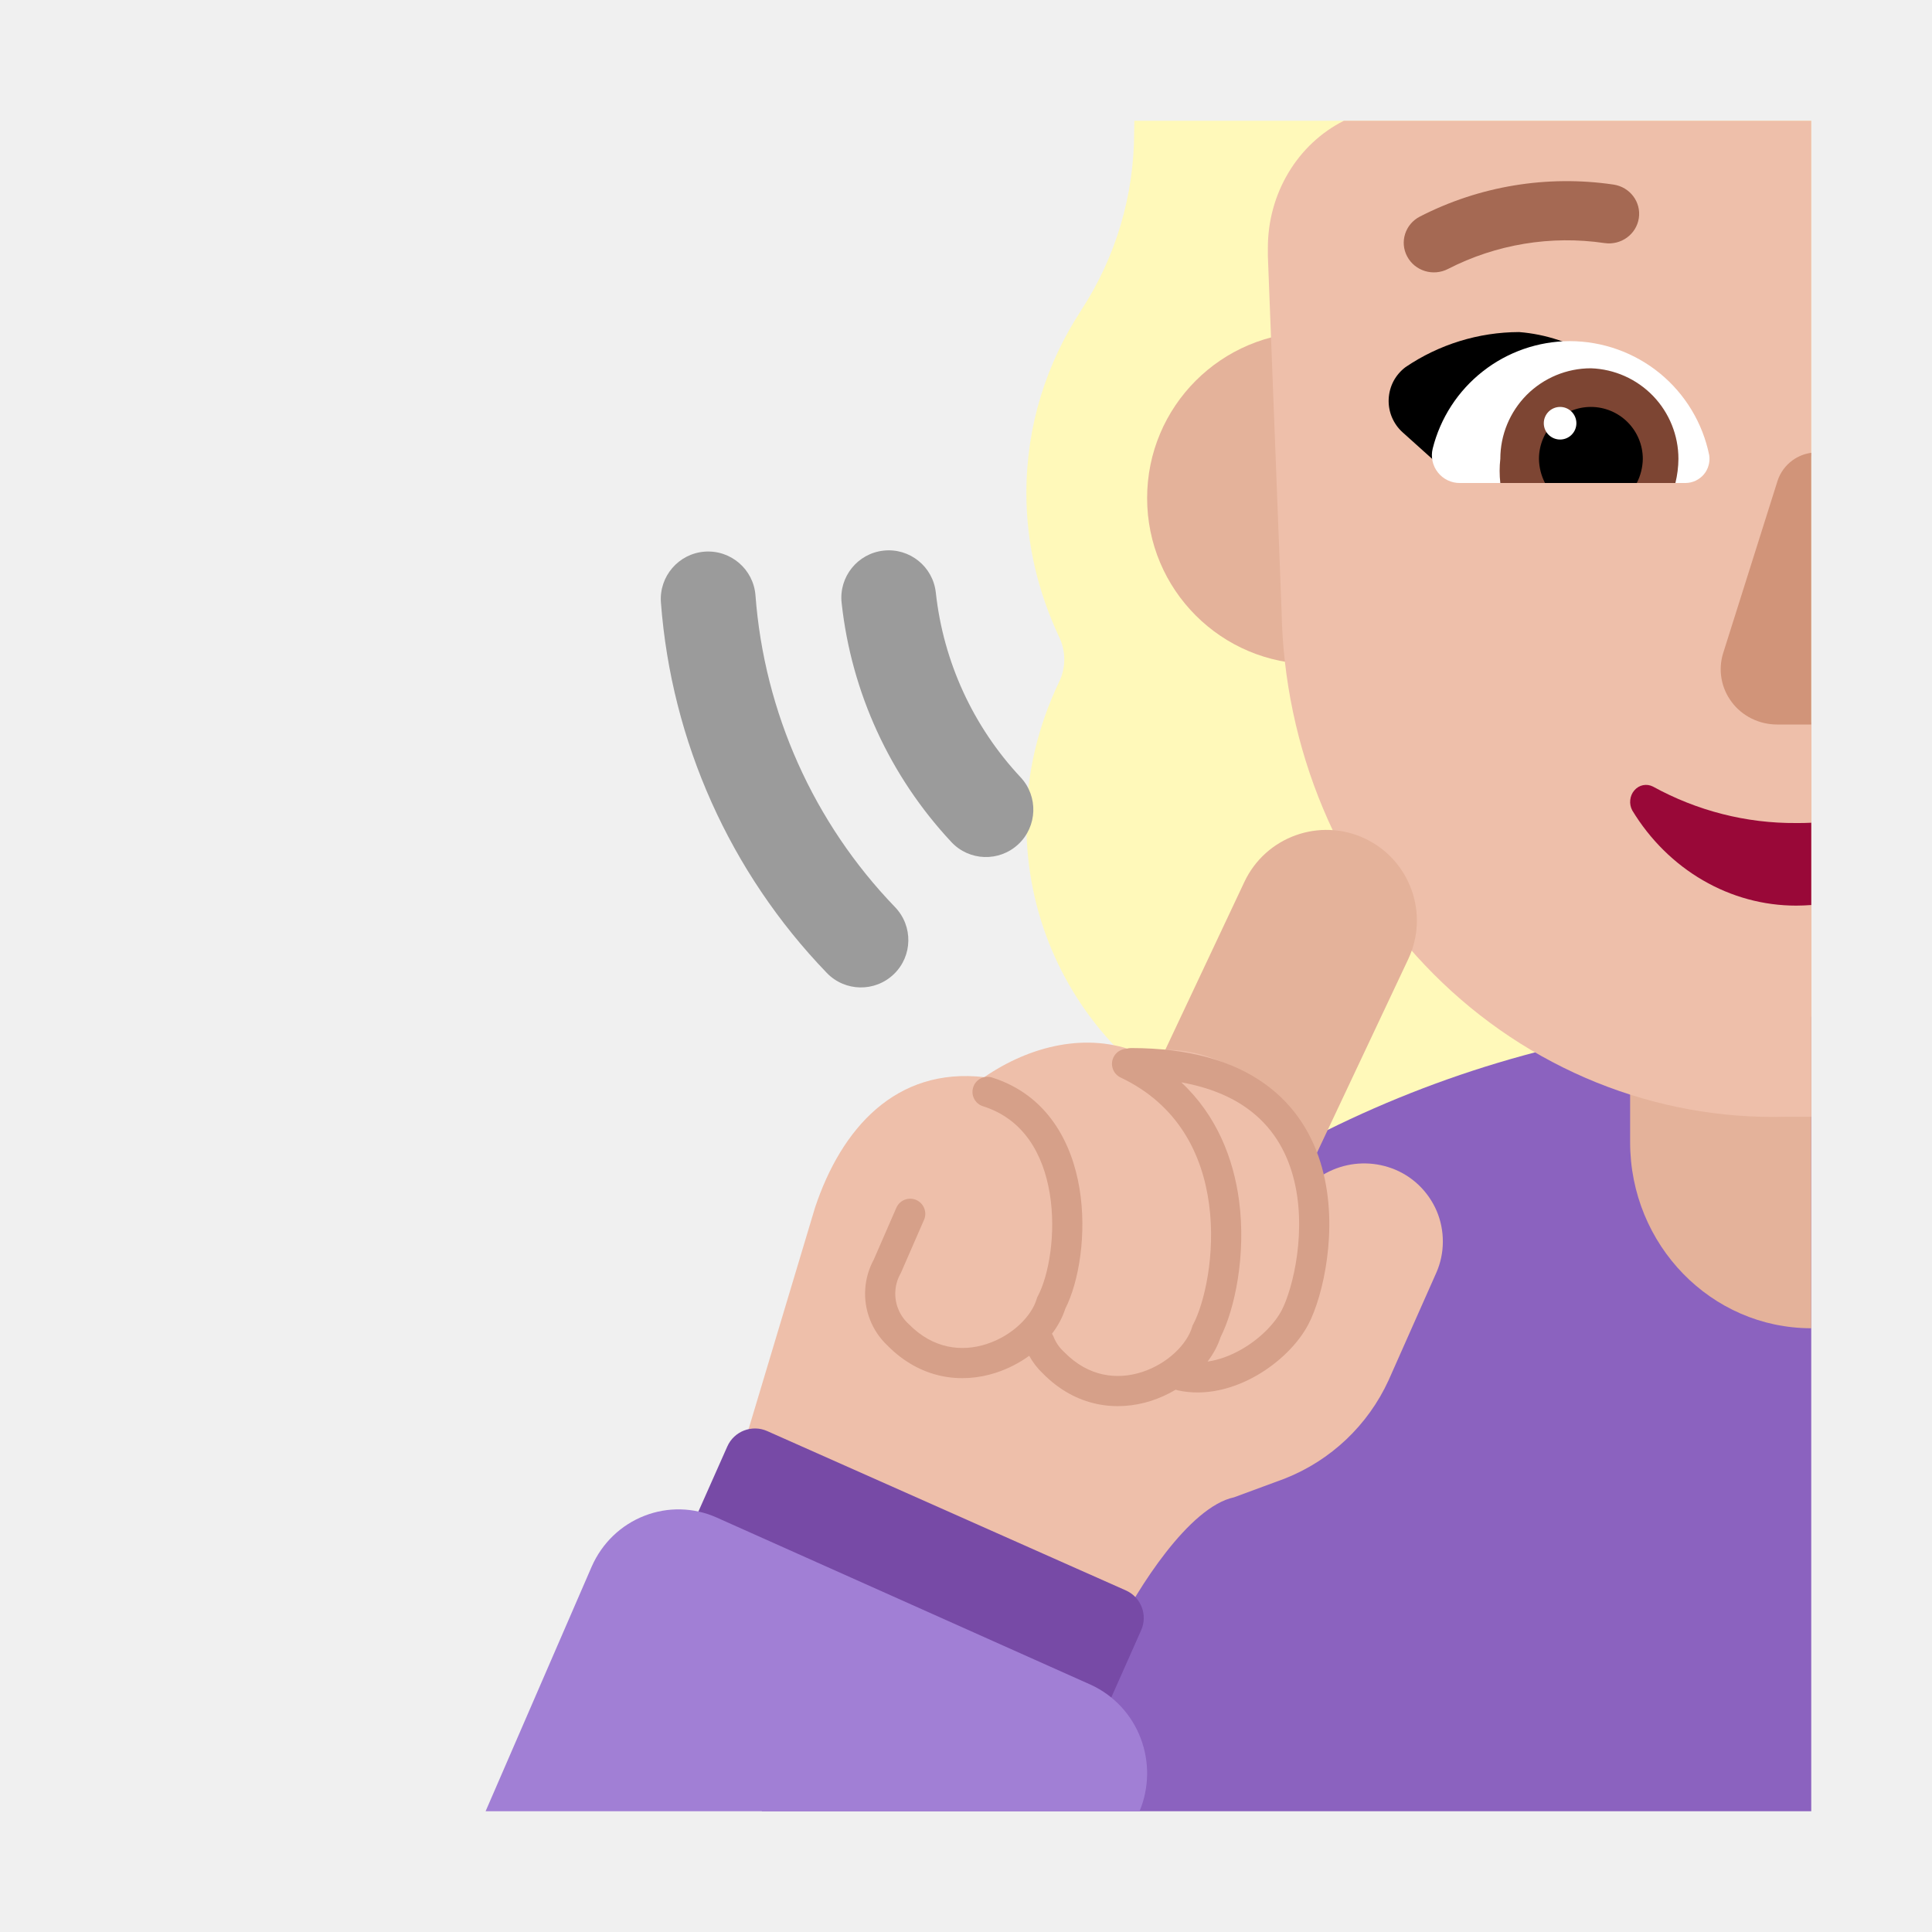
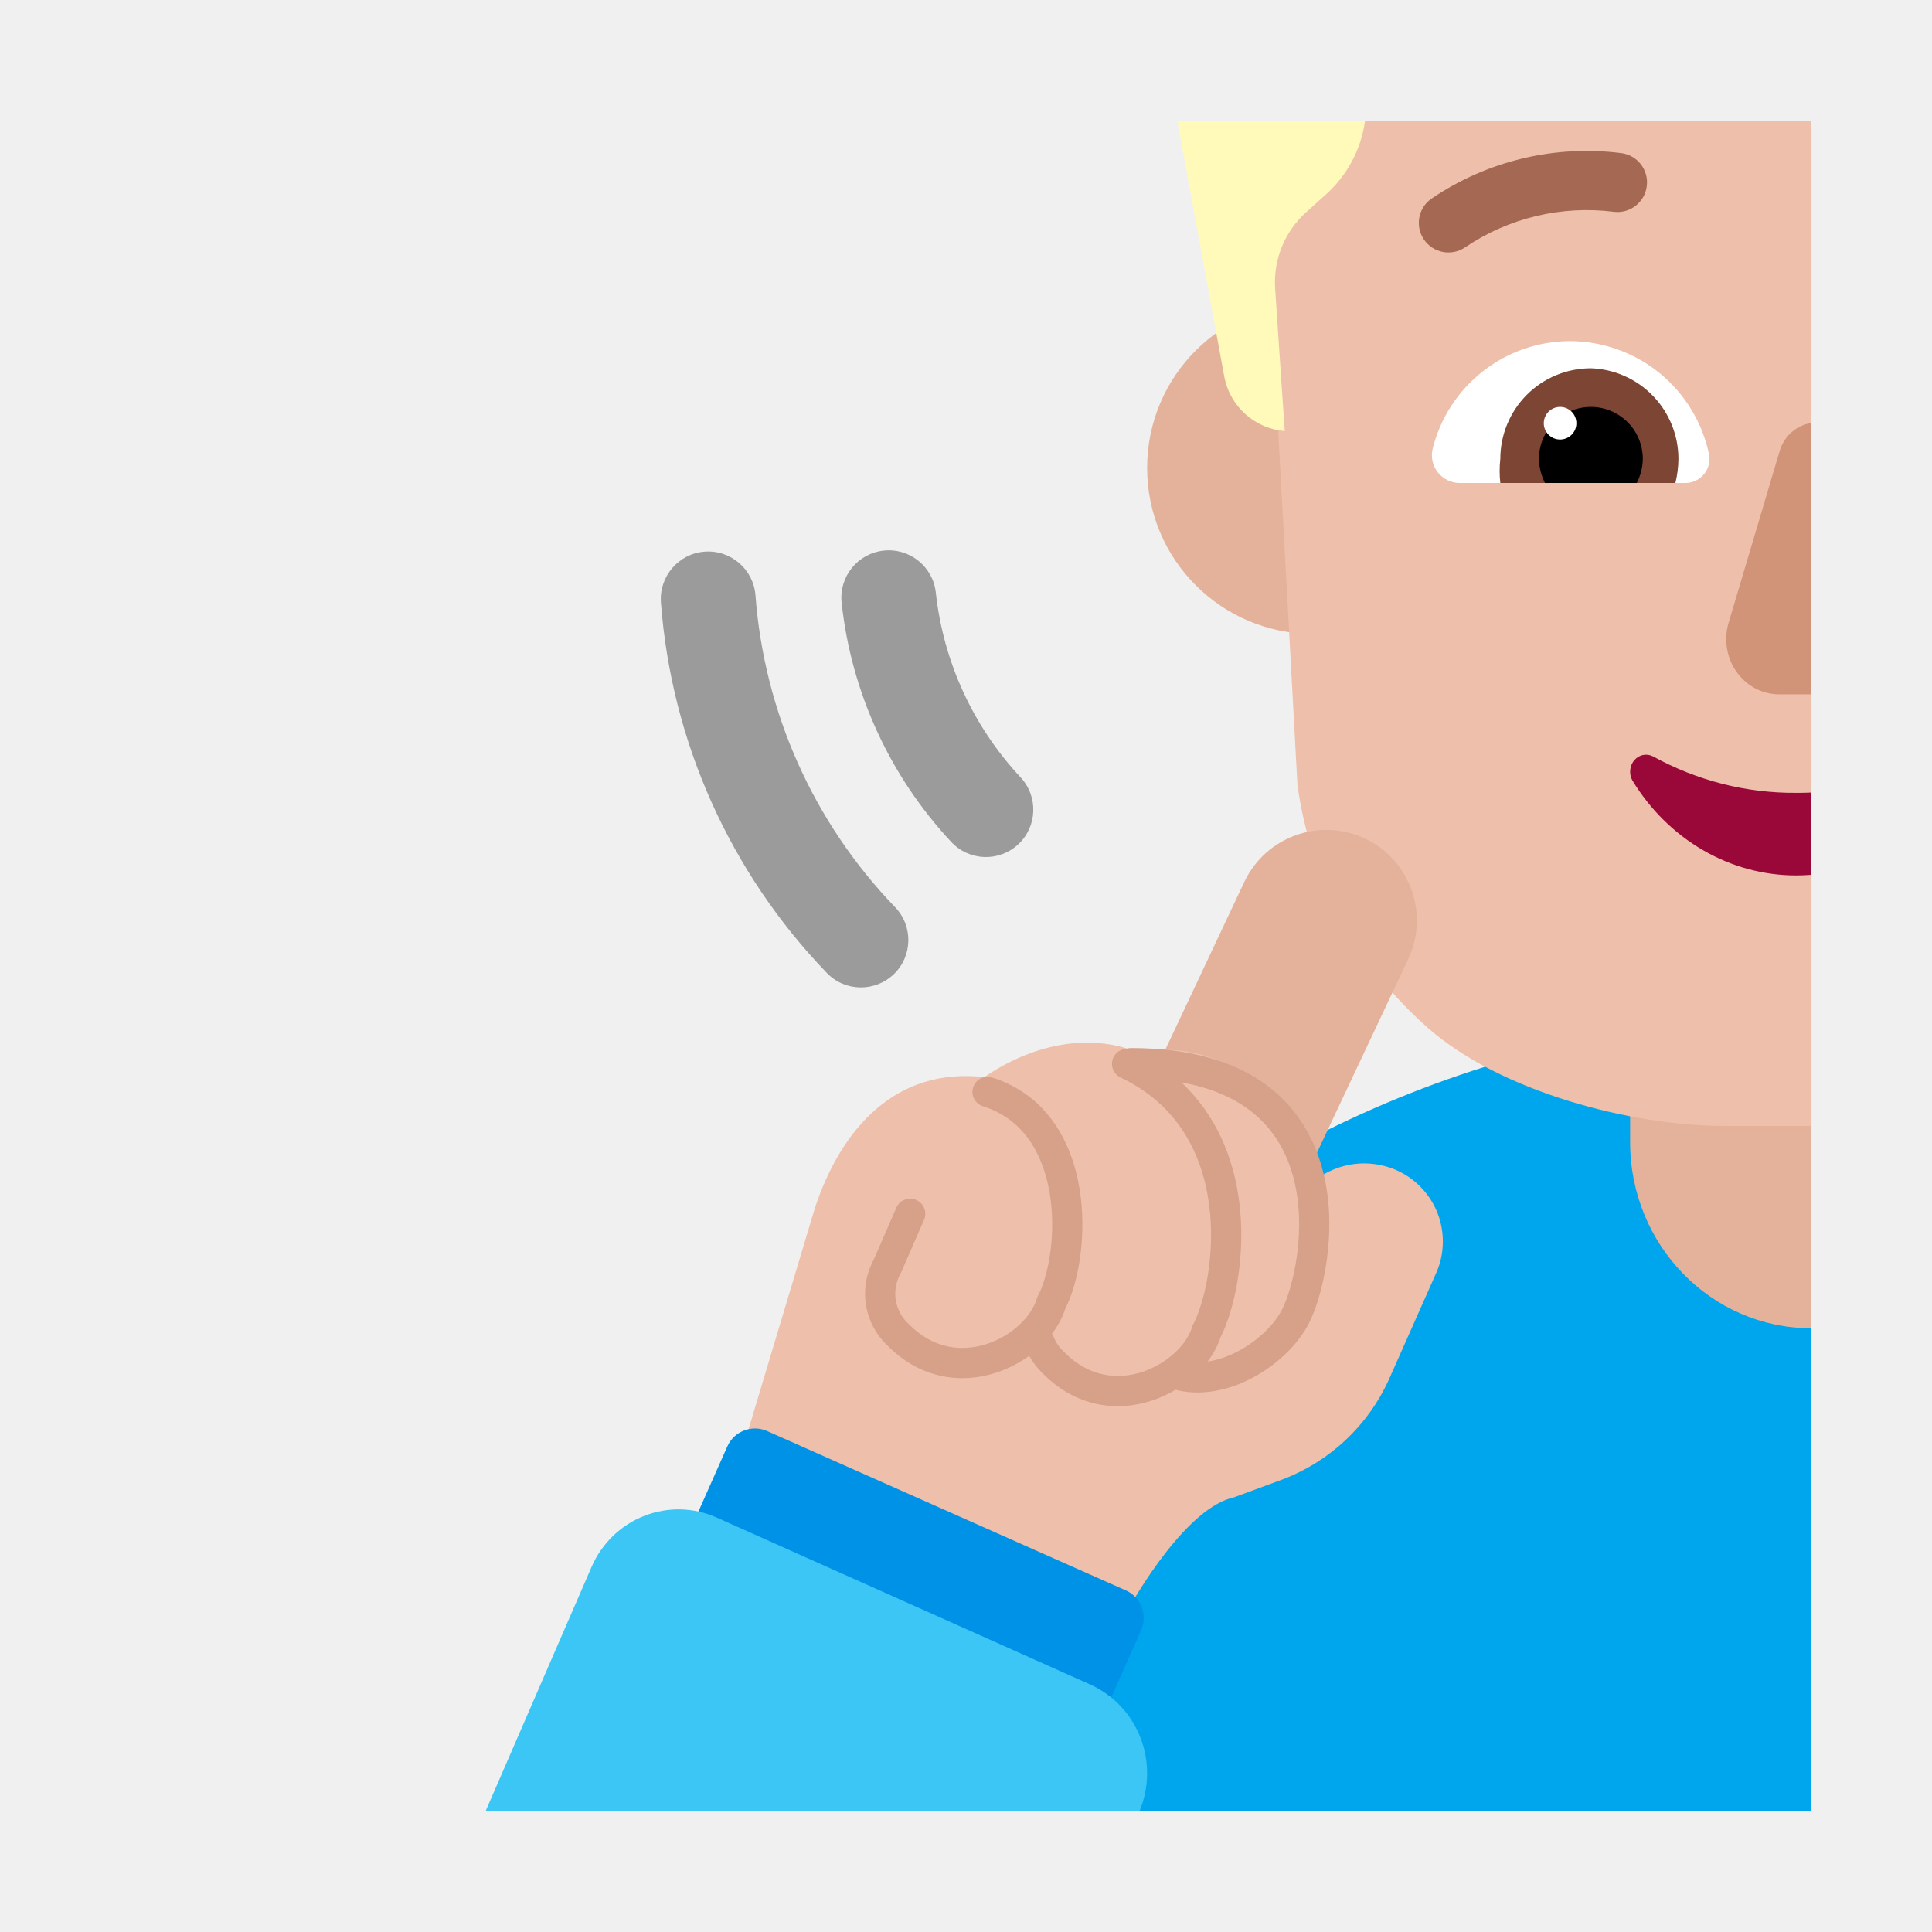
<svg xmlns="http://www.w3.org/2000/svg" viewBox="0 0 32 32" fill="none">
-   <path d="M18.788 2H30V19H22.357C19.392 19 17 16.608 17 13.643C17 12.8 17.202 12.009 17.539 11.301C17.657 11.065 17.657 10.779 17.539 10.543C17.202 9.819 17 9.027 17 8.168C17 7.042 17.335 6.016 17.906 5.142L17.91 5.135C18.482 4.259 18.785 3.232 18.785 2.187V2.17C18.785 2.113 18.786 2.057 18.788 2Z" fill="#FFF9BA" />
-   <path d="M30 16.84L30 30H12.617C13.464 26.999 15.082 24.241 17.344 22.019C20.722 18.701 25.266 16.842 30 16.84Z" fill="#8B62BF" />
+   <path d="M30 16.84L30 30H12.617C13.464 26.999 15.082 24.241 17.344 22.019C20.721 18.701 25.266 16.842 30 16.84Z" fill="#00A6ED" />
+   <path d="M21.75 10.5C23.269 10.5 24.5 9.269 24.5 7.75C24.5 6.231 23.269 5 21.75 5C20.231 5 19 6.231 19 7.75C19 9.269 20.231 10.5 21.75 10.5Z" fill="#E4B29A" />
  <path d="M30 12C28.343 12 27 13.38 27 15.081V18.919C27 20.62 28.343 22 30 22V12Z" fill="#E4B29A" />
-   <path d="M21.75 11C23.269 11 24.5 9.769 24.5 8.25C24.5 6.731 23.269 5.5 21.75 5.5C20.231 5.5 19 6.731 19 8.25C19 9.769 20.231 11 21.75 11Z" fill="#E4B29A" />
-   <path d="M22.259 2C21.882 2.19 21.563 2.488 21.341 2.86C21.118 3.232 21 3.662 21 4.101V4.242L21.227 10.124C21.248 11.251 21.482 12.362 21.915 13.394C22.347 14.426 22.97 15.358 23.747 16.136C24.524 16.915 25.44 17.524 26.442 17.929C27.445 18.334 28.513 18.527 29.587 18.497H30V14.967L29.323 14.354L30 13.654V11.977L29.357 10.195L30 7.529V2H22.259Z" fill="#EEBFAA" />
-   <path d="M15.5 9.815C15.453 9.384 15.066 9.073 14.635 9.12C14.204 9.167 13.893 9.554 13.94 9.985C14.101 11.467 14.739 12.857 15.757 13.946C16.052 14.263 16.549 14.28 16.866 13.984C17.183 13.688 17.2 13.191 16.904 12.874C16.117 12.033 15.625 10.96 15.5 9.815Z" fill="#9B9B9B" />
-   <path d="M12.513 9.861C12.48 9.429 12.103 9.105 11.671 9.137C11.239 9.17 10.915 9.547 10.947 9.979C11.12 12.282 12.092 14.452 13.695 16.115C13.996 16.427 14.492 16.436 14.805 16.135C15.117 15.835 15.126 15.338 14.825 15.025C13.476 13.626 12.659 11.799 12.513 9.861Z" fill="#9B9B9B" />
-   <path d="M27.321 6.87C27.1 6.483 26.788 6.155 26.411 5.916C26.035 5.678 25.605 5.535 25.161 5.5C24.49 5.502 23.836 5.704 23.281 6.08C23.198 6.142 23.13 6.221 23.081 6.313C23.033 6.404 23.006 6.505 23.001 6.608C22.996 6.711 23.014 6.814 23.054 6.91C23.094 7.005 23.154 7.091 23.231 7.16L24.021 7.87C25.141 7.48 26.191 7.21 27.321 6.87Z" fill="black" />
-   <path d="M26 5.65C25.478 5.652 24.971 5.828 24.56 6.151C24.149 6.473 23.857 6.923 23.73 7.43C23.713 7.498 23.712 7.569 23.727 7.637C23.742 7.706 23.772 7.77 23.816 7.825C23.859 7.88 23.914 7.924 23.978 7.955C24.041 7.985 24.11 8.001 24.18 8H27.92C27.977 7.999 28.034 7.986 28.085 7.962C28.137 7.937 28.183 7.902 28.22 7.859C28.257 7.815 28.284 7.764 28.299 7.709C28.315 7.654 28.319 7.597 28.31 7.54C28.202 7.007 27.913 6.528 27.492 6.183C27.071 5.839 26.544 5.651 26 5.65V5.65Z" fill="white" />
-   <path d="M26.35 6.1C25.952 6.1 25.571 6.258 25.289 6.539C25.008 6.821 24.85 7.202 24.85 7.6C24.835 7.733 24.835 7.867 24.85 8H27.75C27.782 7.869 27.799 7.735 27.8 7.6C27.8 7.211 27.649 6.837 27.379 6.557C27.108 6.277 26.739 6.113 26.35 6.1Z" fill="#7D4533" />
-   <path d="M27.21 7.6C27.21 7.372 27.119 7.153 26.958 6.992C26.797 6.831 26.578 6.74 26.35 6.74C26.122 6.74 25.903 6.831 25.742 6.992C25.581 7.153 25.49 7.372 25.49 7.6C25.492 7.739 25.526 7.876 25.59 8H27.11C27.174 7.876 27.208 7.739 27.21 7.6V7.6Z" fill="black" />
+   <path d="M30 2H21.445C21 2.5 20.932 3.515 21 4L21.49 13C21.703 14.563 22.474 15.997 23.662 17.035C24.849 18.074 26.992 18.648 28.57 18.65H30V14.438L29.458 13.805L30 13.183V11.47L29.371 9.964L30 7.072V2Z" fill="#EEBFAA" />
+   <path d="M15.5 9.815C15.453 9.384 15.066 9.073 14.635 9.12C14.204 9.167 13.893 9.554 13.94 9.985C14.101 11.467 14.739 12.857 15.756 13.946C16.052 14.263 16.549 14.28 16.866 13.984C17.183 13.688 17.199 13.191 16.903 12.874C16.117 12.033 15.625 10.96 15.5 9.815Z" fill="#9B9B9B" />
+   <path d="M12.513 9.861C12.48 9.429 12.103 9.105 11.671 9.137C11.239 9.17 10.915 9.547 10.947 9.979C11.12 12.282 12.092 14.452 13.695 16.115C13.995 16.427 14.492 16.436 14.805 16.135C15.117 15.835 15.126 15.338 14.825 15.025C13.476 13.626 12.659 11.799 12.513 9.861Z" fill="#9B9B9B" />
+   <path d="M26 5.65C25.478 5.652 24.971 5.828 24.56 6.151C24.149 6.473 23.857 6.923 23.73 7.43C23.713 7.498 23.712 7.569 23.727 7.637C23.742 7.706 23.772 7.77 23.816 7.825C23.859 7.88 23.915 7.924 23.978 7.955C24.041 7.985 24.11 8.001 24.18 8H27.92C27.977 7.999 28.034 7.986 28.085 7.962C28.137 7.937 28.183 7.902 28.22 7.859C28.257 7.815 28.284 7.764 28.299 7.709C28.315 7.654 28.319 7.597 28.31 7.54C28.202 7.007 27.913 6.528 27.492 6.183C27.071 5.839 26.544 5.651 26 5.65V5.65Z" fill="white" />
+   <path d="M26.35 6.1C25.952 6.1 25.57 6.258 25.289 6.539C25.008 6.821 24.85 7.202 24.85 7.6C24.835 7.733 24.835 7.867 24.85 8H27.75C27.782 7.869 27.799 7.735 27.8 7.6C27.8 7.211 27.649 6.837 27.378 6.557C27.108 6.277 26.739 6.113 26.35 6.1Z" fill="#7D4533" />
+   <path d="M27.21 7.6C27.21 7.372 27.12 7.153 26.958 6.992C26.797 6.831 26.578 6.74 26.35 6.74C26.122 6.74 25.903 6.831 25.742 6.992C25.581 7.153 25.49 7.372 25.49 7.6C25.492 7.739 25.527 7.876 25.59 8H27.11C27.174 7.876 27.208 7.739 27.21 7.6V7.6Z" fill="black" />
  <path d="M25.84 7.28C25.989 7.28 26.11 7.159 26.11 7.01C26.11 6.861 25.989 6.74 25.84 6.74C25.691 6.74 25.57 6.861 25.57 7.01C25.57 7.159 25.691 7.28 25.84 7.28Z" fill="white" />
-   <path d="M30 7.5C29.888 7.515 29.782 7.558 29.69 7.624C29.573 7.709 29.486 7.828 29.442 7.964L28.54 10.821C28.498 10.957 28.489 11.102 28.514 11.242C28.539 11.383 28.597 11.515 28.684 11.63C28.77 11.745 28.883 11.838 29.013 11.902C29.143 11.966 29.286 12 29.432 12H30V7.5Z" fill="#D19479" />
-   <path d="M30 13.627C29.917 13.631 29.834 13.633 29.75 13.632C28.925 13.638 28.111 13.431 27.378 13.028C27.327 13.002 27.27 12.994 27.214 13.005C27.159 13.016 27.108 13.046 27.07 13.091C27.031 13.135 27.008 13.191 27.002 13.251C26.995 13.311 27.008 13.372 27.036 13.424C27.329 13.907 27.731 14.305 28.205 14.58C28.679 14.856 29.21 15 29.75 15C29.834 15 29.917 14.996 30 14.99V13.627Z" fill="#990838" />
-   <path d="M20.611 14.607C20.964 13.858 21.858 13.536 22.607 13.889C23.356 14.242 23.678 15.136 23.325 15.886L21.193 20.409C20.84 21.158 19.947 21.479 19.197 21.126C18.448 20.773 18.126 19.88 18.48 19.13L20.611 14.607Z" fill="#E4B29A" />
+   <path d="M26.729 3.508C25.863 3.399 24.987 3.609 24.265 4.098C24.04 4.249 23.736 4.19 23.584 3.966C23.433 3.742 23.491 3.437 23.716 3.286C24.635 2.664 25.75 2.397 26.851 2.536C27.12 2.569 27.31 2.814 27.276 3.083C27.243 3.351 26.998 3.542 26.729 3.508Z" fill="#A56953" />
+   <path d="M30 7.007C29.895 7.022 29.795 7.064 29.709 7.13C29.599 7.215 29.517 7.334 29.477 7.47L28.629 10.322C28.59 10.459 28.581 10.603 28.605 10.743C28.628 10.883 28.683 11.016 28.764 11.13C28.846 11.245 28.951 11.338 29.073 11.402C29.195 11.466 29.33 11.5 29.467 11.5H30V7.007Z" fill="#D19479" />
+   <path d="M30 13.127C29.917 13.131 29.834 13.133 29.75 13.132C28.925 13.138 28.111 12.931 27.378 12.528C27.327 12.502 27.27 12.494 27.214 12.505C27.159 12.516 27.108 12.546 27.07 12.591C27.031 12.635 27.008 12.691 27.002 12.751C26.995 12.811 27.008 12.872 27.036 12.924C27.329 13.407 27.731 13.805 28.205 14.08C28.679 14.356 29.21 14.5 29.75 14.5C29.834 14.5 29.917 14.496 30 14.49V13.127Z" fill="#990838" />
+   <path d="M20.61 14.607C20.964 13.858 21.857 13.536 22.607 13.889C23.356 14.242 23.677 15.136 23.324 15.886L21.193 20.409C20.84 21.158 19.946 21.479 19.197 21.126C18.448 20.773 18.126 19.88 18.479 19.13L20.61 14.607Z" fill="#E4B29A" />
  <path d="M20 17.5C19.624 17.375 19.232 17.36 18.848 17.431C18.009 17.089 17.062 17.319 16.303 17.841C14.835 17.672 13.935 18.695 13.5 20L12 25L15.585 26C15.611 25.938 15.636 25.875 15.659 25.811L18.5 27C18.833 26.333 19.688 24.96 20.44 24.8L21.28 24.49C22.043 24.189 22.659 23.605 23 22.86L23.79 21.08C23.861 20.919 23.898 20.744 23.898 20.568C23.899 20.392 23.864 20.217 23.795 20.055C23.725 19.893 23.623 19.747 23.495 19.625C23.367 19.504 23.216 19.41 23.05 19.35C22.733 19.235 22.385 19.244 22.075 19.376C21.996 19.41 21.921 19.45 21.851 19.498C21.72 18.699 21.231 17.91 20 17.5Z" fill="#EEBFAA" />
-   <path d="M18.647 26.342L12.707 23.703C12.455 23.591 12.159 23.705 12.047 23.957L11.43 25.346C11.318 25.598 11.432 25.894 11.684 26.006L17.624 28.645C17.877 28.757 18.172 28.643 18.284 28.391L18.901 27.002C19.013 26.749 18.9 26.454 18.647 26.342Z" fill="#774AA6" />
-   <path d="M18.874 30H8.043L9.802 25.944C9.972 25.559 10.284 25.258 10.672 25.107C11.059 24.955 11.49 24.965 11.87 25.135L18.074 27.908C18.451 28.083 18.746 28.401 18.894 28.793C19.042 29.183 19.035 29.616 18.874 30Z" fill="#A17FD5" />
-   <path d="M26.576 4.026C25.687 3.895 24.779 4.046 23.983 4.455C23.738 4.581 23.436 4.489 23.308 4.249C23.179 4.01 23.273 3.713 23.518 3.587C24.502 3.081 25.625 2.895 26.724 3.057C26.997 3.097 27.185 3.346 27.144 3.614C27.103 3.882 26.849 4.066 26.576 4.026Z" fill="#A56953" />
+   <path d="M18.647 26.342L12.707 23.703C12.454 23.591 12.159 23.705 12.047 23.957L11.43 25.346C11.318 25.598 11.431 25.894 11.684 26.006L17.624 28.645C17.877 28.757 18.172 28.643 18.284 28.391L18.901 27.002C19.013 26.749 18.9 26.454 18.647 26.342Z" fill="#0092E7" />
+   <path d="M18.873 30H8.042L9.802 25.944C9.972 25.559 10.284 25.258 10.672 25.107C11.059 24.955 11.49 24.965 11.87 25.135L18.074 27.908C18.451 28.083 18.745 28.401 18.894 28.793C19.042 29.183 19.034 29.616 18.873 30Z" fill="#3BC6F6" />
+   <path d="M19.5 2L20.28 6.25C20.327 6.487 20.45 6.702 20.631 6.863C20.811 7.023 21.039 7.121 21.28 7.14C21.28 7.14 21.18 5.7 21.12 4.77C21.106 4.534 21.145 4.298 21.235 4.08C21.325 3.862 21.464 3.667 21.64 3.51L21.94 3.24C22.306 2.922 22.544 2.481 22.61 2H19.5Z" fill="#FFF9BA" />
  <path d="M19.472 23.018C19.345 23.094 19.208 23.156 19.067 23.202C18.503 23.383 17.825 23.31 17.272 22.748C17.182 22.663 17.106 22.564 17.047 22.456C16.88 22.577 16.691 22.674 16.492 22.738C15.928 22.92 15.25 22.846 14.697 22.284C14.572 22.166 14.474 22.021 14.411 21.861C14.347 21.699 14.319 21.524 14.331 21.35C14.342 21.18 14.39 21.015 14.471 20.866L14.846 20.005C14.901 19.878 15.049 19.82 15.175 19.875C15.302 19.93 15.36 20.078 15.305 20.204L14.92 21.087L14.914 21.098C14.865 21.185 14.836 21.283 14.83 21.383C14.823 21.483 14.839 21.584 14.876 21.677C14.912 21.77 14.97 21.854 15.043 21.923L15.051 21.93C15.456 22.344 15.931 22.394 16.339 22.262C16.765 22.125 17.086 21.802 17.171 21.514L17.178 21.49L17.19 21.468C17.369 21.129 17.497 20.436 17.387 19.767C17.277 19.105 16.949 18.534 16.282 18.323C16.15 18.282 16.077 18.141 16.119 18.01C16.16 17.878 16.301 17.805 16.432 17.847C17.346 18.136 17.753 18.919 17.88 19.685C18.003 20.431 17.874 21.225 17.643 21.68C17.597 21.824 17.522 21.963 17.424 22.091C17.434 22.106 17.443 22.123 17.45 22.14C17.487 22.234 17.544 22.318 17.618 22.386L17.626 22.394C18.03 22.808 18.505 22.857 18.913 22.726C19.34 22.588 19.661 22.265 19.746 21.977L19.753 21.954L19.765 21.932C19.946 21.587 20.138 20.783 20.026 19.946C19.916 19.122 19.518 18.301 18.561 17.847C18.436 17.788 18.383 17.639 18.442 17.514C18.483 17.427 18.568 17.375 18.658 17.371C18.682 17.363 18.708 17.359 18.734 17.359C19.709 17.359 20.429 17.58 20.945 17.949C21.463 18.319 21.753 18.822 21.897 19.341C22.04 19.858 22.04 20.393 21.979 20.848C21.919 21.301 21.796 21.694 21.675 21.927C21.509 22.249 21.19 22.567 20.814 22.783C20.437 22.999 19.969 23.131 19.506 23.028C19.494 23.025 19.483 23.022 19.472 23.018ZM19.566 17.927C20.155 18.477 20.43 19.193 20.522 19.88C20.644 20.794 20.448 21.69 20.218 22.144C20.172 22.286 20.098 22.424 20.001 22.552C20.191 22.525 20.383 22.453 20.565 22.349C20.873 22.172 21.117 21.919 21.231 21.698C21.319 21.528 21.429 21.194 21.484 20.782C21.538 20.373 21.536 19.909 21.415 19.475C21.296 19.045 21.063 18.648 20.654 18.356C20.386 18.164 20.032 18.011 19.566 17.927Z" fill="#D6A089" />
</svg>
